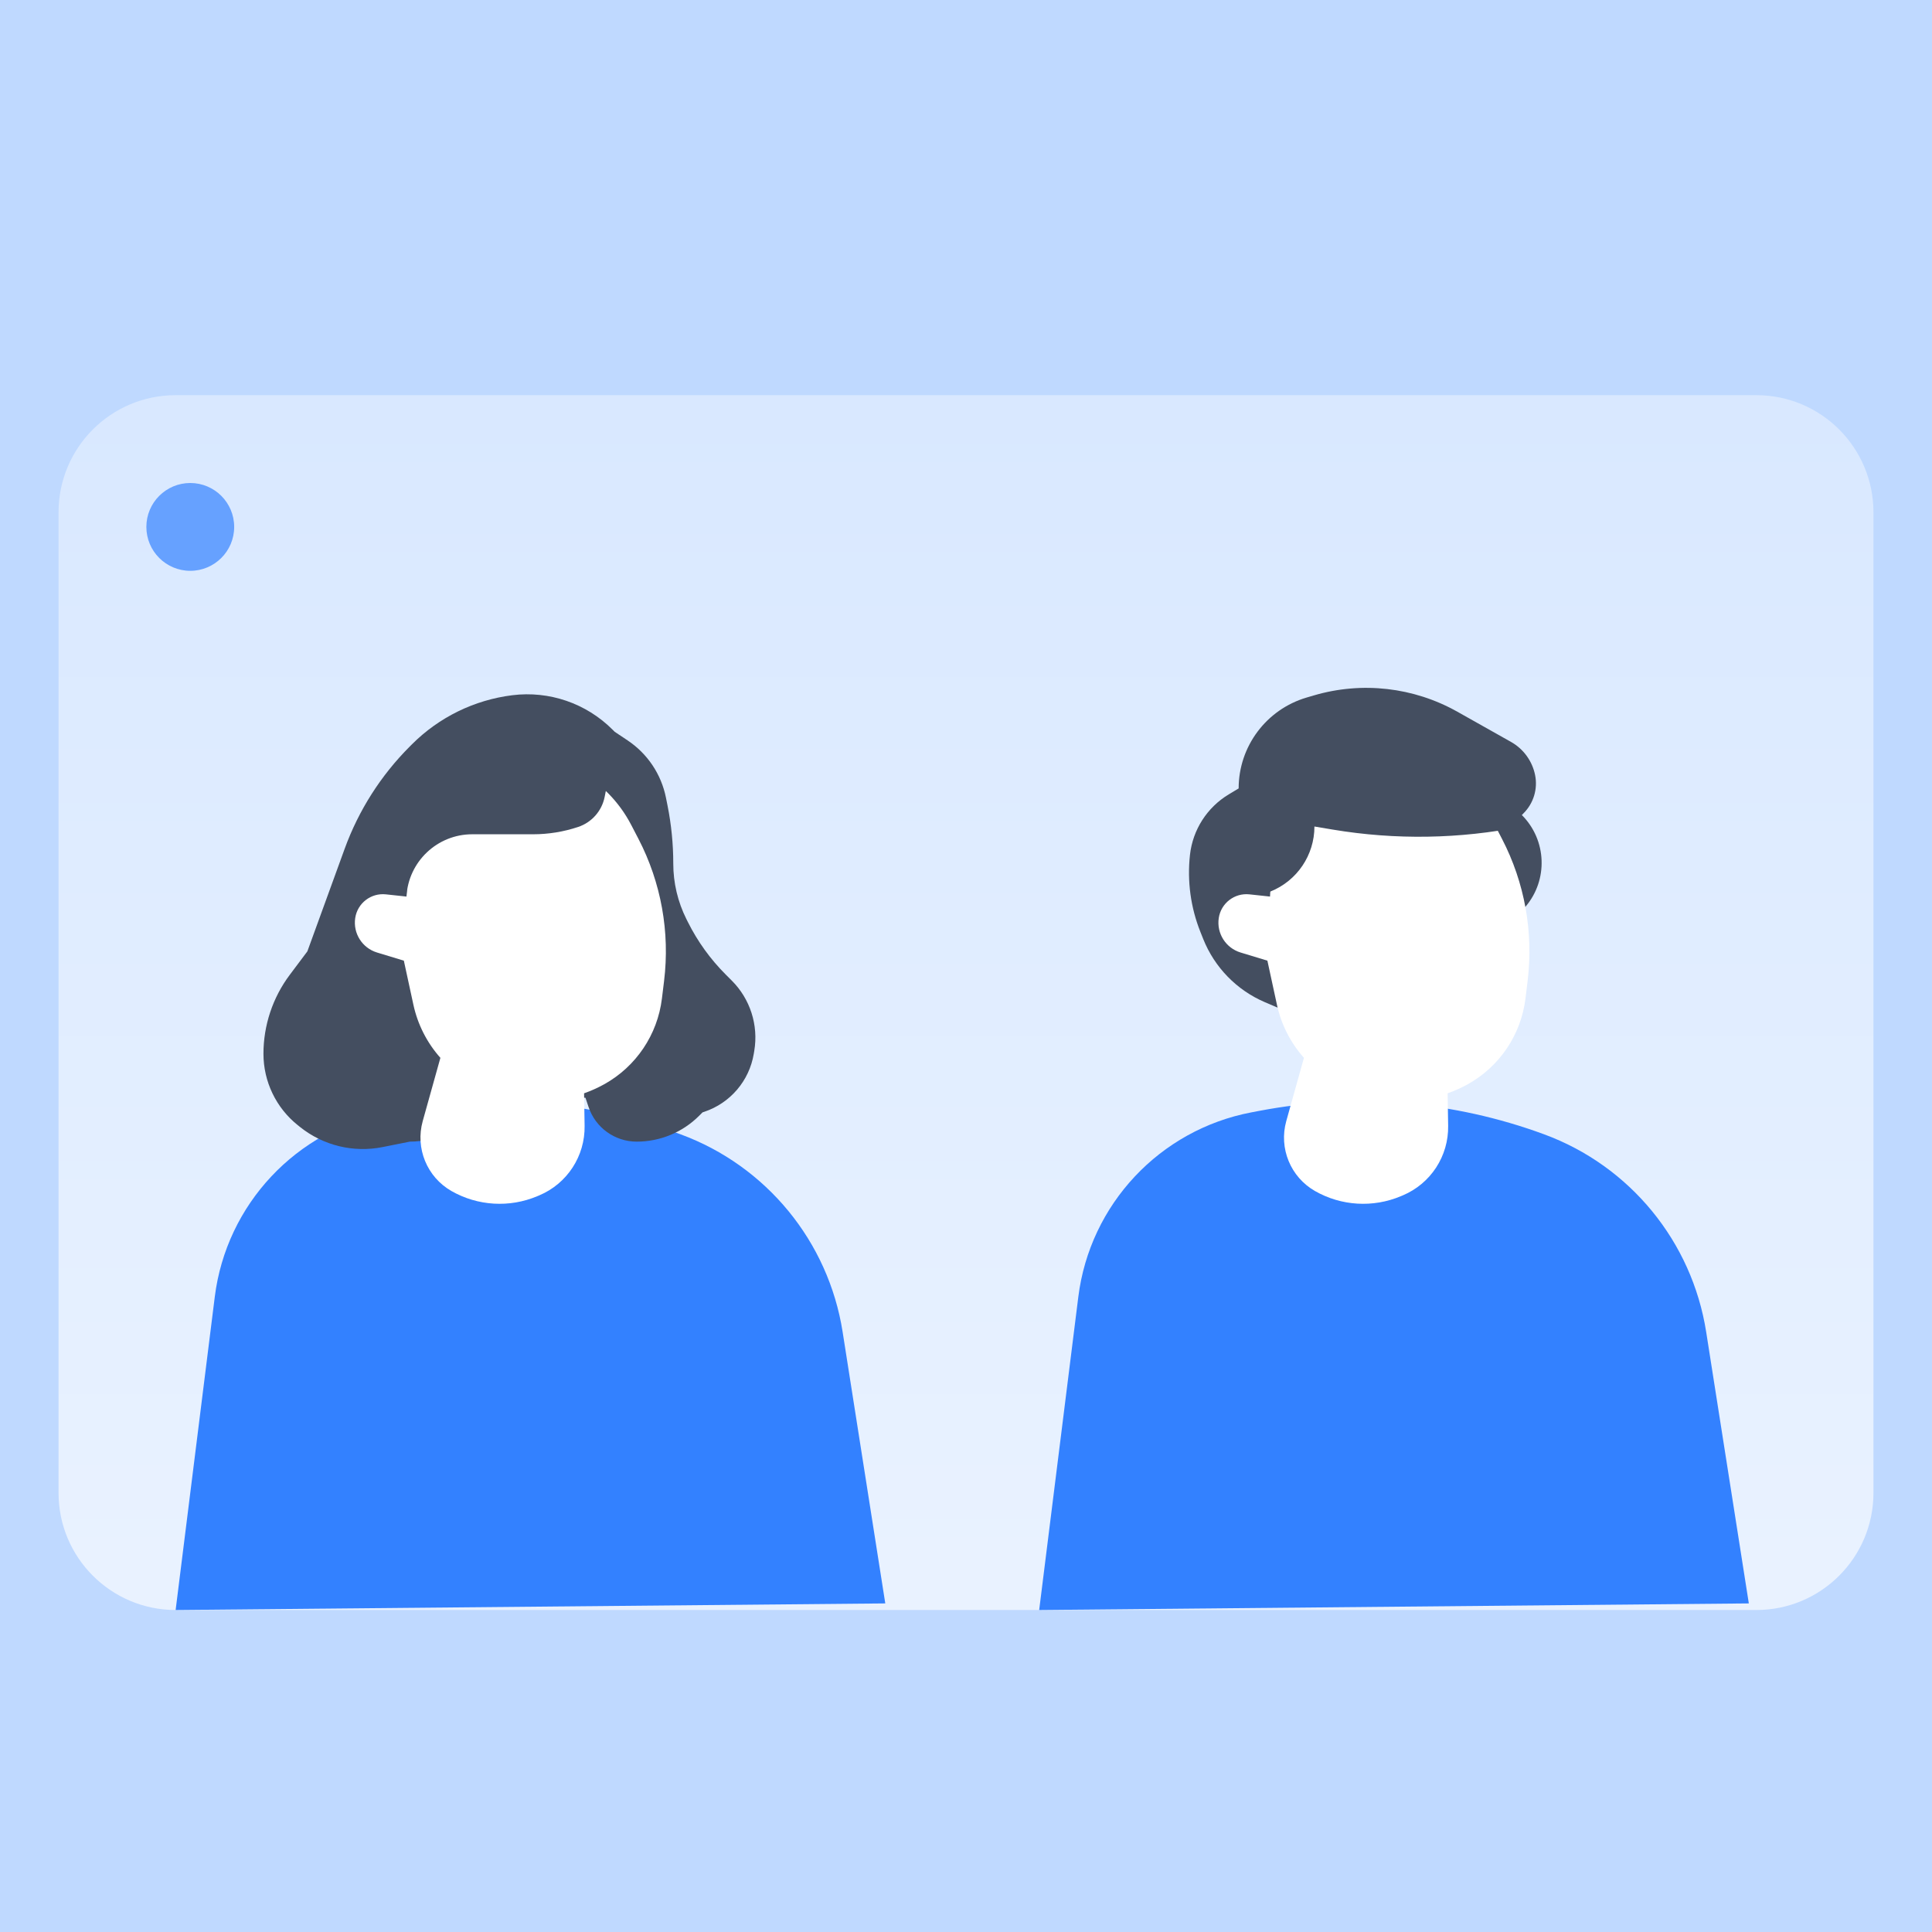
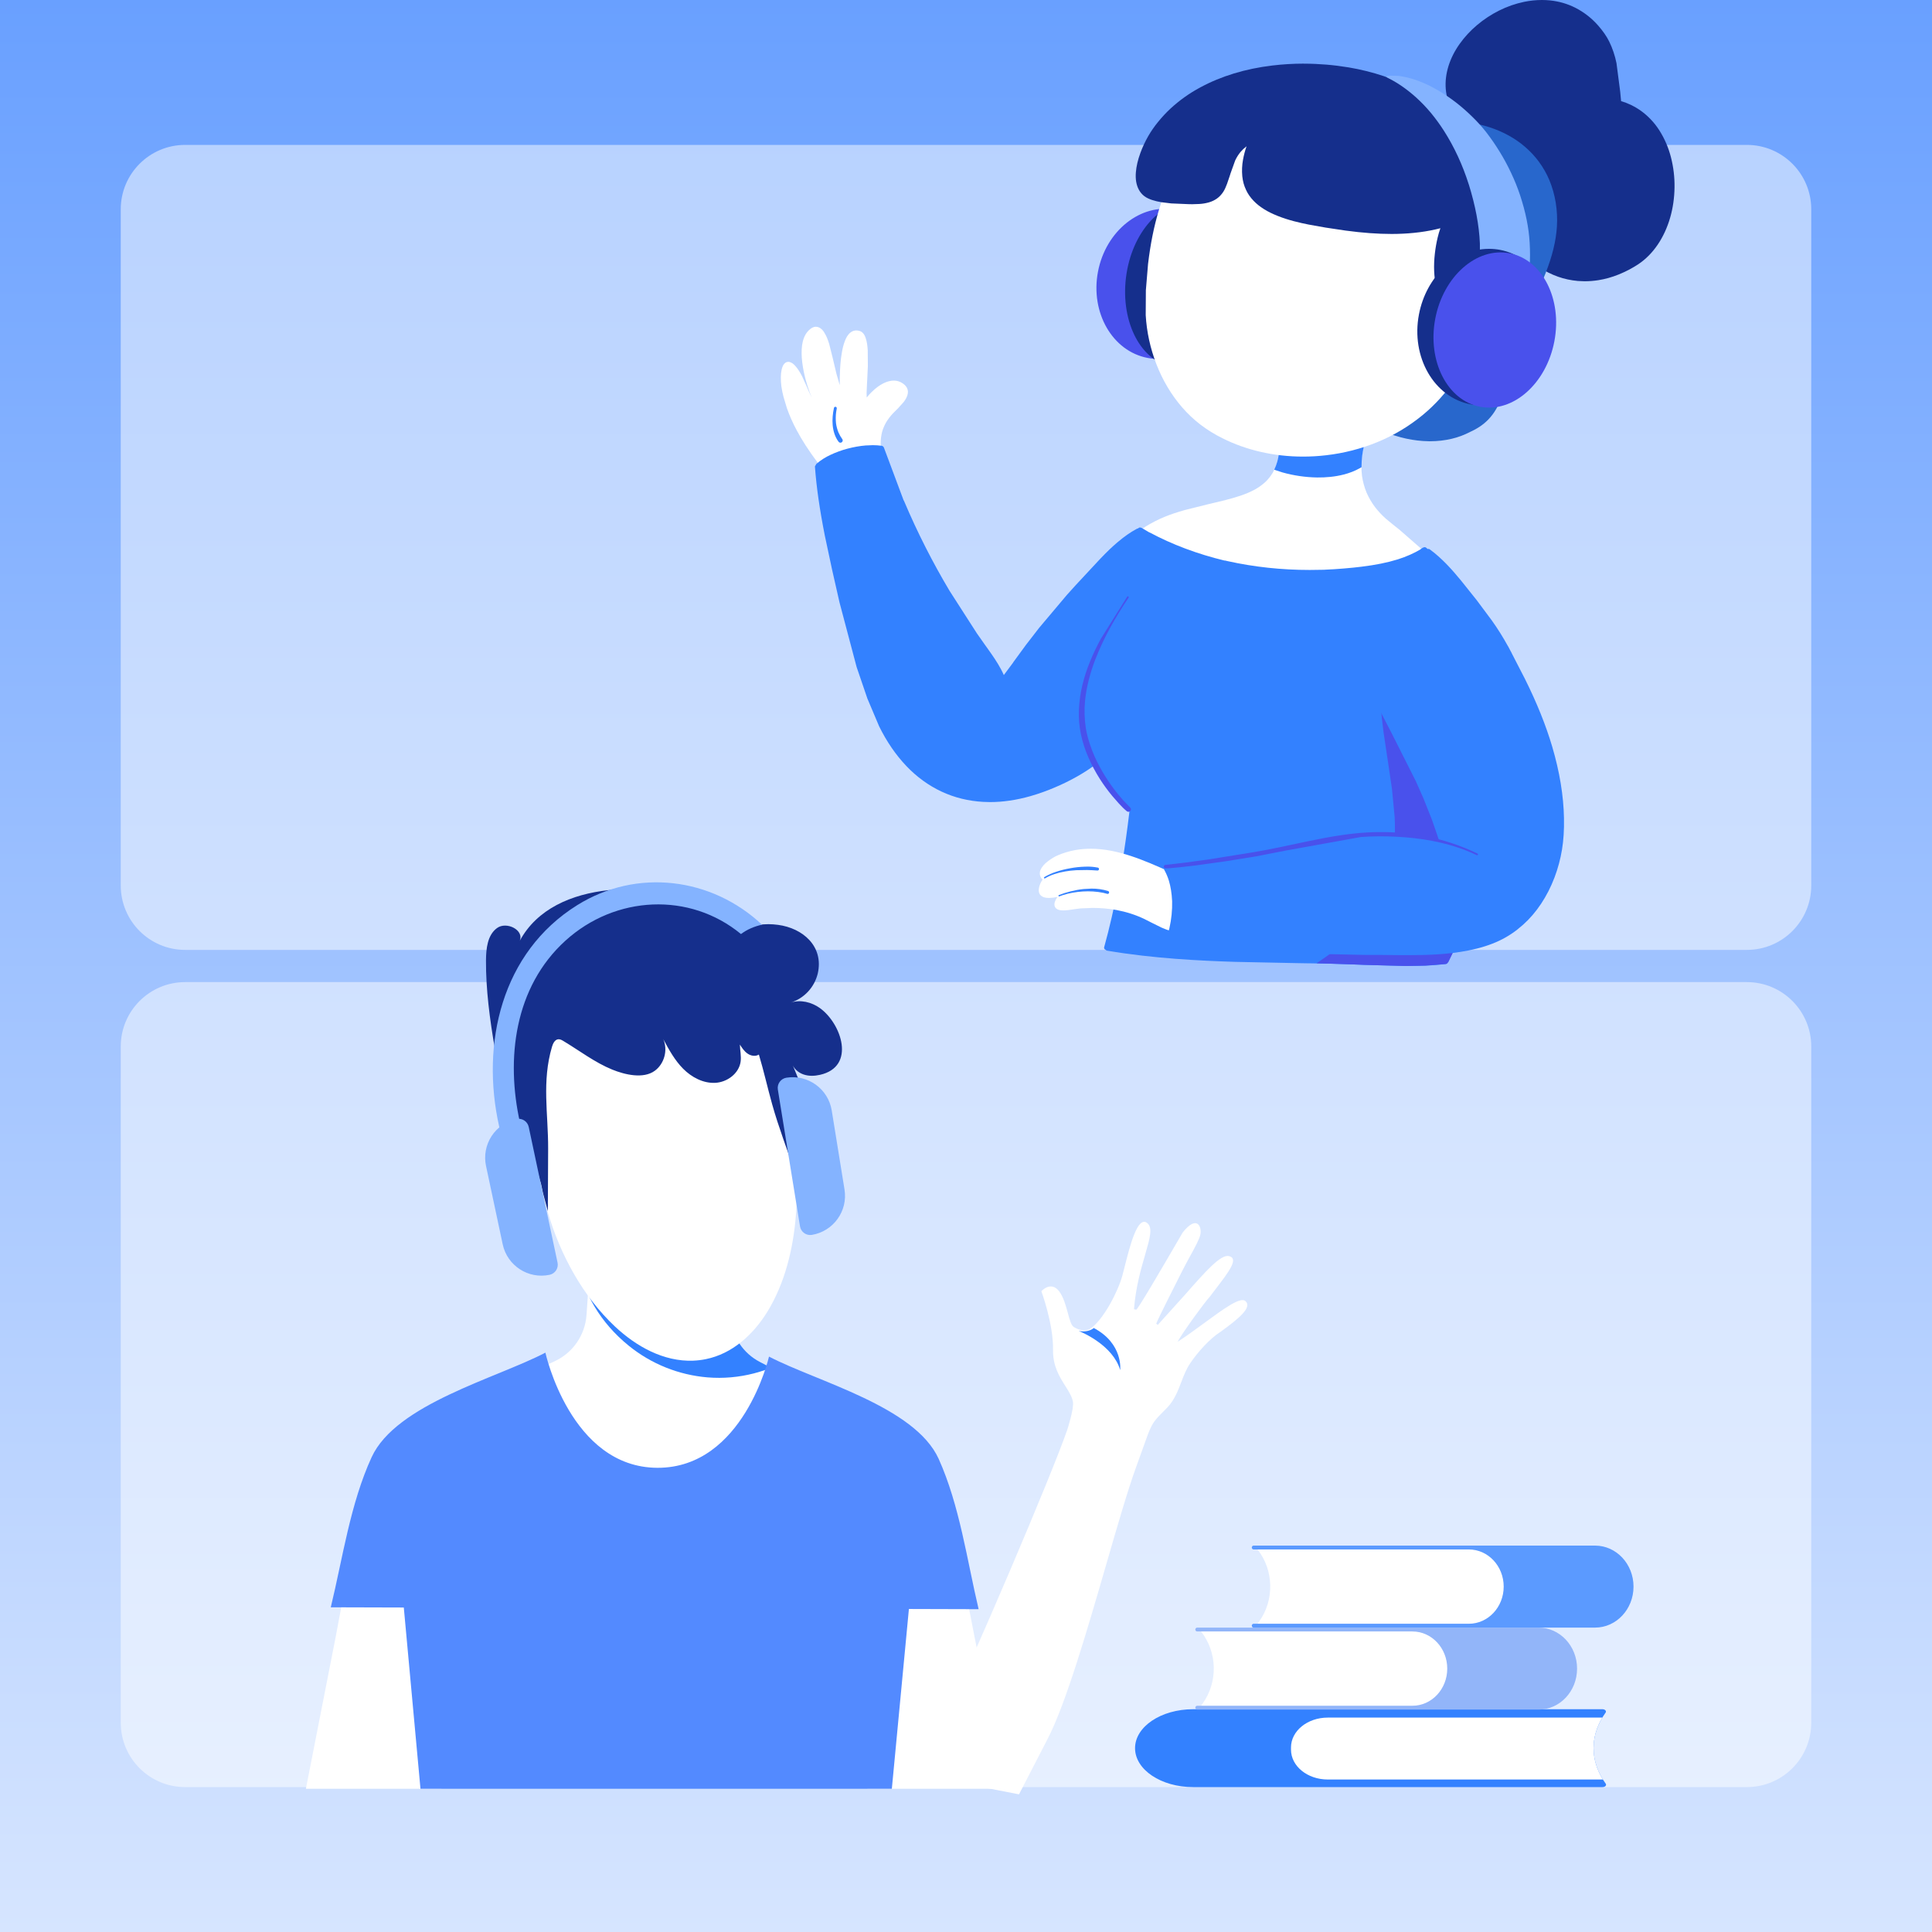
- <svg xmlns="http://www.w3.org/2000/svg" width="132" height="132">
+ <svg xmlns="http://www.w3.org/2000/svg" width="240" height="240" fill="none">
+   <style>.B{fill:#fff}.C{fill:#3381ff}.D{fill:#152f8c}.E{fill:#4951ec}</style>
+   <path fill="url(#B)" d="M0 0h240v240H0z" />
+   <g class="B">
+     <rect x="15" y="18" width="210" height="100" rx="8" fill-opacity=".5" />
+     <path d="M170.089 52.309a.248.248 0 0 0-.073.011.266.266 0 0 0-.163.123c-.376.88-.659 1.703-.869 2.51-.895-.435-1.971-.652-3.199-.652a13.4 13.4 0 0 0-1.514.094 16.36 16.36 0 0 0-2.626.547 19.04 19.04 0 0 0-2.166.775c.01-.072.014-.152.018-.228.003-.083-.011-.145-.051-.196a.262.262 0 0 0-.181-.105h-.004c-.156 0-.293.094-.301.232l-.039.561a.273.273 0 0 0-.047.319 6.95 6.95 0 0 1-.185 1.003 6.43 6.43 0 0 1-.591 1.431 5.74 5.74 0 0 1-.844 1.079 6.82 6.82 0 0 1-1.329.975c-1.185.652-2.518 1.025-3.67 1.322l.058-.007-2.126.507-2.967.739c-.953.264-1.779.54-2.521.844a15.85 15.85 0 0 0-2.431 1.246l-.721.482-.384.283-.138.109-.239.181a.266.266 0 0 0-.105.167.283.283 0 0 0 .047.21c.044.08.087.116.127.148.71.554 1.54 1.061 2.539 1.558.79.395 1.663.764 2.819 1.203l2.945 1.032 3.293.898a50.85 50.85 0 0 0 6.734 1.065l3.413.217 2.046.04.993-.011c2.199-.051 4.097-.283 5.81-.714a16.24 16.24 0 0 0 2.746-.949 13.04 13.04 0 0 0 1.272-.666c.434-.257.847-.558 1.25-.851l.047-.033.116-.083s.018-.014.018-.018l.014-.014.312-.207a.285.285 0 0 0 .13-.163.39.39 0 0 0 .044-.036.268.268 0 0 0 .076-.196.26.26 0 0 0-.076-.185l-3.529-3.086-.891-.71-.822-.678a10.921 10.921 0 0 1-1.304-1.387 9.02 9.02 0 0 1-1.087-1.844 8.63 8.63 0 0 1-.569-2.079 10.09 10.09 0 0 1 .015-2.579c.17-1.214.525-2.453 1.086-3.789l-.025.036.044-.08c.025-.065.047-.127.025-.206a.25.25 0 0 0-.123-.159.237.237 0 0 0-.127-.036z" />
+   </g>
+   <path d="M170.013 52.313c-.058.018-.138.065-.163.127a17.31 17.31 0 0 0-.873 2.51c-.884-.435-1.957-.656-3.192-.656a13.41 13.41 0 0 0-1.511.094 16.26 16.26 0 0 0-2.629.551 18.2 18.2 0 0 0-2.167.775c.022-.069.026-.145.029-.225s-.011-.149-.051-.203-.112-.098-.188-.109c-.17 0-.304.105-.311.239l-.044.562a.273.273 0 0 0-.043.322 6.9 6.9 0 0 1-.189.996 6.721 6.721 0 0 1-.391 1.054l1.003.33a16.96 16.96 0 0 0 4.333.634h-.022c1.112.011 2.225-.087 3.3-.362a9.042 9.042 0 0 0 1.044-.333 7.59 7.59 0 0 0 .952-.449h.004l.232-.134c-.007-.485.025-.982.09-1.489.167-1.206.522-2.445 1.084-3.786l-.037.029.051-.072c.029-.065.051-.127.025-.214a.271.271 0 0 0-.126-.163.27.27 0 0 0-.138-.04.332.332 0 0 0-.072.011z" class="C" />
+   <path d="M101.355 40.591h-.062c-.203.011-.42.109-.645.286a2.46 2.46 0 0 0-.59.692 3.363 3.363 0 0 0-.33.848c-.073.283-.116.59-.138.974-.036.67.014 1.409.159 2.253a16.71 16.71 0 0 0 .543 2.239c.178.58.359 1.072.551 1.507a17.914 17.914 0 0 1-.641-1.409l-.576-1.264c-.268-.518-.525-.909-.804-1.232a2.32 2.32 0 0 0-.359-.337 1.13 1.13 0 0 0-.395-.185.412.412 0 0 0-.12-.014.841.841 0 0 0-.225.036c-.12.033-.214.12-.297.203s-.138.192-.185.29c-.065.138-.105.29-.138.42a4.206 4.206 0 0 0-.105.967 8.04 8.04 0 0 0 .069 1.141c.062.456.163.898.268 1.308l.42 1.398a19 19 0 0 0 1.163 2.641c.688 1.308 1.544 2.626 2.685 4.155a.263.263 0 0 0 .159.221l.391.5a.285.285 0 0 0 .218.109.257.257 0 0 0 .159-.054.272.272 0 0 0 .091-.308c.289.058.608.083.945.083.645 0 1.301-.09 1.978-.272s1.319-.427 1.902-.743 1.061-.659 1.467-1.065c.014.221.043.446.076.666a.273.273 0 0 0 .268.236c.105-.011.17-.051.214-.109s.061-.127.05-.196a10.42 10.42 0 0 1-.123-1.485 5.935 5.935 0 0 1 .192-1.485c.12-.413.297-.815.522-1.199l-.004.007a6.74 6.74 0 0 1 .783-1.025l.445-.449.207-.203.706-.786c.239-.308.391-.59.471-.858l.055-.232c.01-.076.01-.156.01-.232a1.079 1.079 0 0 0-.116-.442c-.148-.293-.427-.54-.825-.732a1.884 1.884 0 0 0-.826-.174l-.225.011c-.178.018-.355.062-.518.109s-.33.116-.533.214c-.492.246-.978.605-1.485 1.105a6.013 6.013 0 0 0-.587.663l-.018-.565.051-1.184.014-.236.008-.145.083-1.775-.014-1.96c-.029-.475-.084-1.032-.265-1.561-.109-.315-.322-.717-.732-.84a1.438 1.438 0 0 0-.427-.069c-.058 0-.12.004-.181.015a1.201 1.201 0 0 0-.522.228c-.366.272-.572.714-.695 1.022-.214.529-.326 1.09-.399 1.518-.145.837-.221 1.75-.25 2.956l-.007 1.061-.417-1.445.004.011-.489-2.058-.402-1.601c-.131-.438-.323-1.007-.649-1.5a1.674 1.674 0 0 0-.449-.478 1.003 1.003 0 0 0-.268-.134.79.79 0 0 0-.293-.051z" class="B" />
+   <g class="C">
+     <path d="M103.598 50.668c-.149.71-.225 1.427-.159 2.152s.282 1.449.717 2.036a.32.32 0 0 0 .17.13.284.284 0 0 0 .348-.199c.018-.072.014-.159-.029-.217a4.74 4.74 0 0 1-.493-.859 4.72 4.72 0 0 1-.297-1.116 5.96 5.96 0 0 1 .018-1.431.166.166 0 0 1-.007.047l.076-.453c.022-.098-.025-.192-.123-.221a.172.172 0 0 0-.047-.007c-.076.007-.156.058-.174.138zm.261 1.931.007.054a.25.25 0 0 1-.007-.054zm4.542 2.703-.877.036c-.713.058-1.467.192-2.238.395a12.19 12.19 0 0 0-2.105.764 7.584 7.584 0 0 0-1.75 1.112.31.31 0 0 0-.098.174.241.241 0 0 0-.097.206c.188 2.539.576 5.253 1.224 8.535l.902 4.231.927 4.086 2.123 8.017 1.337 3.916 1.46 3.452c.934 1.898 2.076 3.561 3.394 4.945 1.286 1.347 2.75 2.409 4.351 3.159a13.47 13.47 0 0 0 2.499.884 14.67 14.67 0 0 0 2.688.398l.855.025c1.587 0 3.268-.246 4.996-.735a25.13 25.13 0 0 0 3.064-1.094 26.15 26.15 0 0 0 2.768-1.362 22.053 22.053 0 0 0 4.575-3.434 18.99 18.99 0 0 0 3.271-4.285 19.394 19.394 0 0 0 1.946-5.032c.42-1.772.619-3.684.59-5.68a28.167 28.167 0 0 0-.221-3.046l-.239-1.579-.051-.286-.007-.047-.007-.051-.069-.38-.141-.859-.026-.156-.554-2.865c-.29-1.112-.677-2.007-1.181-2.731a.34.34 0 0 0-.094-.098.2.2 0 0 0-.036-.127.277.277 0 0 0-.232-.13.29.29 0 0 0-.145.04c-.761.406-1.511.927-2.366 1.648-.652.547-1.311 1.181-2.144 2.05l-1.293 1.387-.167.181-.174.188-.348.373-.485.522-.196.21-.391.42-1.116 1.235-3.434 4.075-1.63 2.108-1.5 2.05-.087.12-.021.047-1.152 1.543c-.431-.978-1.033-1.891-1.511-2.579l-.594-.844-.072-.098-.254-.355-.913-1.3-3.394-5.282a91.14 91.14 0 0 1-5.619-11.074l-.036-.087-.036-.087.007.072-2.47-6.608a.35.35 0 0 0-.087-.134.304.304 0 0 0-.185-.105 8.824 8.824 0 0 0-1.134-.076z" />
+     <path d="M141.616 65.521c-.014 0-.032 0-.047.004a.25.25 0 0 0-.127.062.175.175 0 0 0-.047.029 4.357 4.357 0 0 0-.782.768c-.196.254-.355.54-.475.848-.199.522-.279 1.13-.235 1.869.036.612.155 1.239.264 1.793l.036.196.189 1.04.036.207.022.13.134.993c-1.37 1.876-2.42 3.488-3.304 5.072-1.105 1.971-1.891 3.818-2.405 5.655-.576 2.05-.75 4.054-.522 5.959.123 1.004.373 2.018.743 3.018a15.79 15.79 0 0 0 1.304 2.663c1.105 1.826 2.536 3.409 3.919 4.851-.59 4.981-1.315 9.321-2.217 13.266a84.51 84.51 0 0 1-.942 3.734.223.223 0 0 0 .026.178c.036.069.101.12.174.138a.225.225 0 0 0 .155.101c5.775.975 11.545 1.253 15.925 1.391l7.622.156.391.007.855.015.395.003 2.724.047 3.213.109.196.007.344.015.37.014 5.046.138h.203c.742 0 1.507-.015 2.271-.047a27.87 27.87 0 0 0 2.518-.199.292.292 0 0 0 .188-.087.277.277 0 0 0 .051-.08.204.204 0 0 0 .083-.091c2.586-5.14 4.155-11.03 4.659-17.504a69.852 69.852 0 0 0-.529-15.294 55.216 55.216 0 0 0-1.696-7.756 40.526 40.526 0 0 0-2.843-7.126 29.953 29.953 0 0 0-2.279-3.71.29.29 0 0 0-.167-.123.3.3 0 0 0-.072-.011.26.26 0 0 0-.123.033.259.259 0 0 0-.156.062c-.083.058-.167.109-.25.163l.054-.011c-.844.507-1.782.924-2.872 1.272-1.304.402-2.743.696-4.532.913-.638.08-1.311.148-2.184.221a52.96 52.96 0 0 1-2.351.148l-.051.007-1.826.025c-3.478 0-6.897-.366-10.158-1.09l-.061-.014-.351-.08.043.029c-3.405-.819-6.564-2.003-9.393-3.525l.05.047-.441-.264c-.2-.112-.395-.228-.591-.344a.58.58 0 0 0-.174-.036z" />
+   </g>
+   <path d="M178.655 70.284h-.003l-.783.84-1.376 1.648a26.054 26.054 0 0 0-1.848 2.717l-.804 1.471-.659 1.424a21.85 21.85 0 0 0-.928 2.677l-.333 1.391-.224 1.337a21.045 21.045 0 0 0-.174 3.615l.058.985.083.877.206 1.71.515 3.441.018.109.025.167.489 3.322.33 3.467a24.429 24.429 0 0 1-.04 3.336 18.29 18.29 0 0 1-.746 3.952 16.932 16.932 0 0 1-1.786 3.898 19.63 19.63 0 0 1-1.344 1.898l-1.355 1.525a25.53 25.53 0 0 1-2.977 2.565l-1.453 1.011 1.25.036.63.014 2.768.091.246.011.199.007.196.007.344.015.369.014 5.047.138h.202l2.272-.047 2.521-.199a.336.336 0 0 0 .199-.094.286.286 0 0 0 .051-.084.158.158 0 0 0 .083-.09c2.59-5.144 4.159-11.035 4.663-17.508a70.5 70.5 0 0 0 .163-7.444 69.33 69.33 0 0 0-.696-7.85 55.15 55.15 0 0 0-1.699-7.76c-.757-2.554-1.713-4.952-2.847-7.126a28.743 28.743 0 0 0-.844-1.518zm-38.637 3.848-3.264 5.213c-.989 1.829-1.822 3.76-2.304 5.785a15.75 15.75 0 0 0-.423 3.057 12.57 12.57 0 0 0 .029 1.529 12.54 12.54 0 0 0 .217 1.485c.199.982.522 1.942.92 2.862.409.949.902 1.862 1.456 2.735a21.18 21.18 0 0 0 1.511 2.068l.804.92.457.478.242.236.301.264c.13.109.319.116.442-.011a.33.33 0 0 0 .087-.228.317.317 0 0 0-.098-.213l-.424-.435-.42-.435-.688-.808a21.643 21.643 0 0 1-2.862-4.601l.04.087c-.518-1.148-.92-2.347-1.145-3.59a13.807 13.807 0 0 1-.105-3.499c.177-1.757.648-3.478 1.275-5.122-.007.014-.011.033-.018.047a33.853 33.853 0 0 1 1.891-4.032 46.46 46.46 0 0 1 2.264-3.688c.033-.047.004-.116-.043-.145a.084.084 0 0 0-.051-.014c-.033 0-.069.022-.091.054z" class="E" />
+   <path d="M135.501 105.434c-.652 0-1.297.054-1.916.163a9.416 9.416 0 0 0-1.127.272 8.85 8.85 0 0 0-1.076.391c-.387.17-.775.402-1.184.71-.471.351-.779.713-.946 1.101a1.09 1.09 0 0 0-.054.663c.043.188.156.377.322.543l-.032.037a2.494 2.494 0 0 0-.395.865c-.069.268-.131.765.213 1.073.225.199.533.293.975.293h.076a5.673 5.673 0 0 0 1.018-.127c-.036.036-.069.084-.102.131a2.46 2.46 0 0 0-.221.445.964.964 0 0 0-.068.384.686.686 0 0 0 .09.326.67.67 0 0 0 .254.239c.224.127.492.145.699.153h.076c.351 0 .714-.055 1.029-.102l.253-.04.823-.108h-.004l1.511-.062c1.007 0 2.003.087 2.959.257 1.214.225 2.38.598 3.449 1.105l.873.442 1.29.638c.854.387 1.633.594 2.38.626.152 0 .271-.116.279-.257s-.113-.275-.258-.283a4.495 4.495 0 0 1-.605-.065l-.246-.054c.123-.159.232-.337.322-.518.131-.261.24-.551.323-.869.156-.595.21-1.25.159-1.957a7.093 7.093 0 0 0-.42-1.941 5.87 5.87 0 0 0-.442-.939c.058-.025.105-.083.127-.148s.014-.145-.018-.21-.087-.098-.156-.131l-.446-.199a.222.222 0 0 0-.148-.065c-2.927-1.301-6.235-2.782-9.636-2.782z" class="B" />
+   <path d="M134.599 110.44c-.544.054-1.084.159-1.616.29a11.95 11.95 0 0 0-1.449.46c-.044.018-.062.076-.044.116.022.047.073.058.116.04l.388-.142c.804-.26 1.652-.405 2.503-.46s1.721-.007 2.565.167l-.051-.011.522.134c.047.015.094.015.141-.007s.08-.058.094-.105c.033-.094-.018-.207-.112-.236a6.764 6.764 0 0 0-2.079-.3l-.978.054zm-2.601.768zm2.758-3.546a11.64 11.64 0 0 0-1.805.195c-.586.105-1.166.243-1.731.431a7.234 7.234 0 0 0-1.489.667c-.04.025-.062.072-.04.116s.076.069.116.043a6.06 6.06 0 0 1 1.199-.539c.42-.138.862-.239 1.308-.319.453-.08.909-.127 1.369-.156l1.355-.022.645.022.33.022.315.018c.098.011.188-.072.195-.17a.182.182 0 0 0-.043-.134.2.2 0 0 0-.131-.066c-.01-.003-.021-.003-.032-.003a6.273 6.273 0 0 0-1.275-.112l-.286.007zm-3.753.916zm46.077-40.511a.291.291 0 0 0-.254.156c-1.257.583-2.43 1.514-3.485 2.764-.996 1.185-1.84 2.615-2.51 4.249a17.37 17.37 0 0 0-1.206 4.724c-.08.761-.102 1.514-.055 2.235.062.942.258 1.942.58 2.974.279.891.659 1.833 1.199 2.96l1.355 2.623.025.047.084.156 3.064 6.082.96 2.166 1.076 2.71.884 2.579c-1.5-.435-3.155-.685-5.057-.761l-1.286-.025c-1.5 0-3.086.094-4.988.301l-3.3.467-3.337.663-.742.159-5.93 1.123-4.108.54-.475.061-2.518.319-.282.036-1.869.236a.269.269 0 0 0-.196.127c-.087.069-.145.206-.076.326.228.405.42.858.572 1.34.221.743.355 1.576.395 2.474l.007.047a13.74 13.74 0 0 1-.34 3.384l-.174.63a.289.289 0 0 0 .007.214.232.232 0 0 0 .051.072.18.18 0 0 0 .018.033c.04.062.098.09.17.112 1.529.475 3.134.714 4.641.899l.616.072.308.036.485.058.942.109 2.459.272 9.857.702 4.949.105h1.402l.76.004 1.047.011 1.047.011.993.003c2.409 0 4.992-.068 7.556-.579 1.493-.297 2.746-.696 3.84-1.214a11.92 11.92 0 0 0 1.565-.891c.446-.297.902-.656 1.395-1.094 1.663-1.481 3.01-3.514 3.905-5.868a18.14 18.14 0 0 0 .931-3.464c.192-1.162.275-2.441.246-3.912-.05-2.778-.543-5.767-1.463-8.882-.79-2.666-1.898-5.423-3.391-8.422l-1.047-2.032-.391-.761-.156-.301-.123-.257a.126.126 0 0 0-.033-.047l-.326-.623a.23.23 0 0 0-.039-.054 32.15 32.15 0 0 0-1.967-3.137l-1.895-2.547-1.949-2.438c-1.054-1.282-2.34-2.75-3.869-3.869a.297.297 0 0 0-.185-.073.365.365 0 0 0-.083.015c-.051-.036-.109-.069-.167-.105a.265.265 0 0 0-.119-.029z" class="C" />
+   <path d="M169.847 103.409c-2.457.137-4.884.579-7.289 1.079l-3.623.765-1.807.358-1.844.326-5.285.844-2.652.359-1.29.156-.666.076-.656.072c-.094.011-.163.113-.17.2-.007.112.087.228.206.228a8.6 8.6 0 0 0 .866-.051l.982-.094 1.902-.217 3.789-.529 3.771-.609 3.622-.71 9.379-1.688a34.893 34.893 0 0 1 4.434-.029c1.456.076 2.909.232 4.34.5h-.007a25.22 25.22 0 0 1 2.858.71 20.1 20.1 0 0 1 2.749 1.079c.055.026.124-.018.142-.068.021-.066-.018-.116-.073-.142a27.303 27.303 0 0 0-3.264-1.315 26.273 26.273 0 0 0-3.376-.865 28.742 28.742 0 0 0-5.285-.479 25.69 25.69 0 0 0-1.753.044zm-.732.561c-.011 0-.022.004-.033.004.011-.004.022-.004.033-.004zm8.759.478c.011 0 .022.004.029.008-.011-.004-.022-.008-.029-.008z" class="E" />
+   <path d="M191.53 0a11.13 11.13 0 0 0-2.195.228 12.635 12.635 0 0 0-3.101 1.08 13.83 13.83 0 0 0-2.746 1.804 12.589 12.589 0 0 0-2.17 2.347c-1.261 1.771-1.869 3.753-1.721 5.59a6.993 6.993 0 0 0 .909 2.909 8.467 8.467 0 0 0 1.305 1.717.21.21 0 0 0-.098.091c-.033.054-.055.141-.029.206l.105.268.963 2.576.609 1.761.311.909c.573 1.656 1.221 3.42 2.069 5.093.435.851.927 1.685 1.467 2.471l.917 1.235.999 1.163a12.46 12.46 0 0 0 2.109 1.775 10.6 10.6 0 0 0 2.315 1.152c.764.272 1.59.449 2.456.529l.847.036a11.06 11.06 0 0 0 1.692-.134c.833-.127 1.688-.366 2.539-.71s1.674-.772 2.431-1.272c1.833-1.217 3.242-3.278 3.967-5.811.337-1.174.518-2.427.536-3.728a14.145 14.145 0 0 0-.442-3.738 11.541 11.541 0 0 0-1.438-3.344 8.911 8.911 0 0 0-2.467-2.561 8.15 8.15 0 0 0-2.29-1.076l-.112-1.174-.46-3.543a11.172 11.172 0 0 0-.902-2.684c-.333-.67-.79-1.326-1.384-2a9.473 9.473 0 0 0-2.793-2.184 8.97 8.97 0 0 0-1.55-.616 9.37 9.37 0 0 0-1.609-.312A10.268 10.268 0 0 0 191.53 0z" class="D" />
+   <path d="M180.081 15.055h-.087a.282.282 0 0 0-.196.062.292.292 0 0 0-.098.185.3.3 0 0 0 .076.217c.047.051.109.08.17.08h.069l1.152.036.033.446c.014.446-.015.866-.051 1.409l-.123 1.257a26.48 26.48 0 0 1-.449 2.543c-.862 3.753-2.445 7.357-3.974 10.846l-.721 1.652c-1.398 3.221-2.945 6.977-3.59 10.864-.279 1.681-.344 3.126-.192 4.427l-.127 1.141a26.227 26.227 0 0 0-.137 2.985c-.008.011-.018.022-.026.036a.28.28 0 0 0-.025.207c.014.058.062.134.127.159 1.836.772 3.713 1.177 5.571 1.206h.189c.902 0 1.793-.101 2.655-.304a9.686 9.686 0 0 0 2.311-.862c.873-.391 1.616-.891 2.206-1.492 1.594-1.612 2.054-3.854 2.5-6.024l.021-.112.225-1.054-.022.036a27.42 27.42 0 0 1 .83-2.779c.293-.819.648-1.684 1.152-2.807l.829-1.808c.558-1.203 1.134-2.442 1.627-3.691.829-2.108 1.286-3.988 1.398-5.745.127-2.014-.199-4.021-.938-5.8a11.167 11.167 0 0 0-1.279-2.253 11.266 11.266 0 0 0-1.717-1.855c-1.235-1.072-2.731-1.902-4.452-2.46-1.547-.496-3.202-.746-4.937-.746z" fill="#2867cc" />
+   <path d="M146.064 26.05c-4.369-.83-8.702 2.619-9.669 7.701s1.797 9.882 6.166 10.712 8.701-2.619 9.668-7.702-1.797-9.882-6.165-10.712z" class="E" />
+   <path d="M148.245 25.177c-3.931-.482-7.684 3.688-8.372 9.306s1.942 10.571 5.876 11.056 7.683-3.688 8.372-9.306-1.946-10.571-5.876-11.056z" class="D" />
+   <path d="M159.561 14.146c-1.405 0-2.753.12-3.995.359-1.58.301-3.018.793-4.278 1.471a12.06 12.06 0 0 0-1.873 1.232 11.43 11.43 0 0 0-1.63 1.605 11.67 11.67 0 0 0-.902 1.25.18.18 0 0 0-.051-.007.29.29 0 0 0-.236.134c-1.072 1.648-1.938 3.586-2.64 5.923-.609 2.014-1.047 4.198-1.341 6.673l-.271 3.267-.019 3.094c.12 2.087.569 4.141 1.33 6.1.775 2 1.851 3.804 3.195 5.358a15.68 15.68 0 0 0 2.271 2.141 16.668 16.668 0 0 0 2.724 1.688c2.971 1.496 6.438 2.286 10.024 2.286.949 0 1.913-.054 2.862-.167a23.989 23.989 0 0 0 6.404-1.645 22.467 22.467 0 0 0 2.927-1.467 22.477 22.477 0 0 0 2.648-1.866 20.46 20.46 0 0 0 4.065-4.514c1.058-1.587 1.942-3.383 2.706-5.492.366-1.003.667-2.036.942-3.007.315-1.101.627-2.289.75-3.528a.213.213 0 0 0 .043-.116c.105-.837.105-1.721-.003-2.626a13.25 13.25 0 0 0-.616-2.648c-.555-1.666-1.449-3.365-2.656-5.057a24.496 24.496 0 0 0-3.89-4.264c-1.398-1.214-2.851-2.181-4.311-2.873a33.827 33.827 0 0 0-4.014-1.579 37.614 37.614 0 0 0-4.615-1.185 30.61 30.61 0 0 0-4.821-.533c-.24 0-.482-.007-.729-.007z" class="B" />
+   <path d="M161.964 7.904c-1.307 0-2.626.08-3.923.235-3.343.402-6.35 1.319-8.948 2.724a17.93 17.93 0 0 0-3.691 2.626 16.31 16.31 0 0 0-1.547 1.663 13.21 13.21 0 0 0-1.224 1.768 13.72 13.72 0 0 0-.967 2.079c-.312.844-.5 1.648-.562 2.398-.072.848.051 1.576.37 2.17.166.312.402.587.684.804.301.228.663.37.946.467a7.61 7.61 0 0 0 1.173.283l1.225.149 2.221.094.402.004.862-.029a5.536 5.536 0 0 0 1.163-.192 3.34 3.34 0 0 0 1.025-.482c.3-.214.565-.493.786-.833.206-.319.348-.681.471-1.003l.355-1.043.076-.246.583-1.619c.185-.384.402-.732.649-1.032.217-.254.47-.496.757-.717a10.99 10.99 0 0 0-.439 1.67 7.527 7.527 0 0 0-.09 2.047c.032.308.087.612.166.902.073.261.171.525.305.811.217.471.532.924.938 1.348.362.38.797.724 1.333 1.058.467.29.989.547 1.648.811 1.341.54 2.772.862 3.869 1.08l2.094.373 2.496.373c2.097.283 3.959.417 5.691.417l.666-.007c1.957-.043 3.772-.279 5.402-.703a11.05 11.05 0 0 0-.341 1.166 16.654 16.654 0 0 0-.344 1.978c-.174 1.518-.116 2.913.17 4.148.185.804.482 1.503.873 2.079a4.13 4.13 0 0 0 1.685 1.442.23.23 0 0 0 .069.025c.05.058.126.091.199.091a.21.21 0 0 0 .083-.018 5.645 5.645 0 0 0 1-.529c.283-.185.565-.416.837-.688.463-.456.873-1.043 1.228-1.742.297-.594.55-1.275.764-2.087.17-.641.312-1.344.435-2.21l.246-2.155.026-.261.083-.924.065-1.623a19.47 19.47 0 0 0-1.018-6.314l-.59-1.521a12.58 12.58 0 0 0-.685-1.351 11.181 11.181 0 0 0-1.619-2.097c-.609-.627-1.294-1.188-1.88-1.648l-.805-.623-1.257-.985-.938-.801a.254.254 0 0 0-.174-.065.326.326 0 0 0-.101.018 32.832 32.832 0 0 0-2.76-1.315l-2.286-.887a28.943 28.943 0 0 0-4.362-1.083 34.228 34.228 0 0 0-5.568-.464z" class="D" />
+   <path d="M172.621 9.408h-.083l-.276.051c-.011.018-.014.04-.018.065 0 .018 0 .036.004.054l.235.141.138.069.04.022c1.09.565 2.191 1.34 3.242 2.286a19 19 0 0 1 1.862 1.942 23.29 23.29 0 0 1 1.59 2.181c1.293 2.021 2.34 4.278 3.108 6.713l-.011-.047c.834 2.681 1.286 5.086 1.384 7.346l.004 1.348a.247.247 0 0 0-.058.134 1.707 1.707 0 0 0-.011.507l.025.181a13.392 13.392 0 0 1-.213 1.652c-.022.12.04.261.108.34a.47.47 0 0 0 .308.159h.04c.109 0 .217-.04.301-.112a.48.48 0 0 0 .159-.308l.055-.409c.134.13.3.254.492.366.239.141.522.246.815.312.279.065.573.098.866.098.301 0 .609-.033.909-.101.46-.102.92-.315 1.326-.612l-.101 1.098-.044.402-.022.203-.028.283-.04.384a.4.4 0 0 0 .087.301.457.457 0 0 0 .304.17h.036a.42.42 0 0 0 .283-.105l.076-.083a.48.48 0 0 0 .076-.196c.116-.435.206-.916.282-1.514l.145-1.507a25.06 25.06 0 0 0 .004-3.079c-.109-1.884-.504-3.818-1.196-5.912a24.5 24.5 0 0 0-1.119-2.771 25.75 25.75 0 0 0-1.434-2.648 26.797 26.797 0 0 0-1.663-2.409 18.89 18.89 0 0 0-1.674-1.858 22.957 22.957 0 0 0-2.065-1.815 21.471 21.471 0 0 0-2.3-1.547c-1.688-.978-3.322-1.569-4.858-1.757l-.822-.018-.268.004z" fill="#84b3ff" />
+   <path d="M184.977 30.911c-4.151 0-7.814 3.431-8.712 8.154-1.007 5.289 1.877 10.299 6.426 11.165a7.49 7.49 0 0 0 1.363.127c4.151 0 7.813-3.427 8.712-8.154 1.007-5.289-1.877-10.299-6.427-11.165a7.47 7.47 0 0 0-1.362-.127z" class="D" />
+   <path d="M187.506 31.458c-4.083-.775-8.209 2.866-9.213 8.129s1.5 10.168 5.583 10.944 8.208-2.865 9.212-8.129-1.5-10.168-5.582-10.944z" class="E" />
+   <g class="B">
+     <rect x="15" y="122" width="210" height="100" rx="8" fill-opacity=".5" />
+     <path d="M110.73 188.634a3.71 3.71 0 0 1 3.675-3.007 3.705 3.705 0 0 1 3.599 2.832c.788 3.182 1.899 8.909 3.157 15.389l3.695 18.361h-17.112c-.368-8.646 1.342-25.03 2.986-33.575zm-58.724-.183c-.325-1.758-1.866-3.016-3.657-3.024a3.734 3.734 0 0 0-3.624 2.807c-.765 3.001-1.828 8.696-3.035 15.157L38 222.209h16.845c.179-9.124-1.337-25.7-2.84-33.758z" />
+     <path d="m90.746 163.681-1.3-16.172-15.464-.041-1.125 15.896a6.85 6.85 0 0 1-3.949 5.732l-19.688 9.148 5.641 41.808 54.489.159 4.657-40.817-19.587-10.198a6.81 6.81 0 0 1-3.674-5.515z" />
+   </g>
+   <mask id="A" maskUnits="userSpaceOnUse" x="49" y="147" width="66" height="74" mask-type="alpha">
+     <path d="m90.746 163.681-1.3-16.172-15.464-.041-1.125 15.896a6.85 6.85 0 0 1-3.949 5.732l-19.688 9.148 5.641 41.808 54.489.159 4.657-40.817-19.587-10.198a6.81 6.81 0 0 1-3.674-5.515z" class="B" />
+   </mask>
+   <g mask="url(#A)" class="C">
+     <path d="M71.647 152.469a17.437 17.437 0 0 1 1.348-5.203c1.137-2.617 3.704-5.03 7.657-6.359 4.365-1.472 9.628-1.749 14.378-1.101 3.503.476 6.85 1.666 8.886 3.509 2.173 1.965 2.375 4.925 2.686 7.239.45 3.409-.018 6.885-1.448 10.2a17.066 17.066 0 0 1-6.181 7.466 17.377 17.377 0 0 1-11.086 2.883 17.895 17.895 0 0 1-9.757-3.913c-3.576-2.889-5.63-6.575-6.309-10.211a15.73 15.73 0 0 1-.174-4.51z" />
+   </g>
+   <path d="M95.528 168.522s-3.166 13.839-13.855 13.814c-10.798-.034-13.922-14.306-13.922-14.306-6.086 3.187-18.549 6.38-21.586 12.989-2.65 5.765-3.595 12.54-5.074 18.646l9.07.026 2.072 22.518h58.555l2.12-22.335 8.66.025c-1.448-6.121-2.357-12.891-4.965-18.68-2.959-6.508-15.1-9.585-21.074-12.697z" fill="#538aff" />
+   <path d="m126.586 222.898 3.522-6.825c2.283-4.364 4.973-13.653 7.336-21.814 1.384-4.777 2.655-9.168 3.668-11.958l.004-.011 1.268-3.519c.264-.746.537-1.5.986-2.151.314-.448.706-.836 1.098-1.223.196-.194.393-.388.579-.59.863-.937 1.277-2.023 1.688-3.101.311-.817.621-1.629 1.124-2.37.893-1.32 2.408-3.045 3.771-3.901 2.272-1.646 3.989-3.052 3.061-3.827-.63-.533-2.75 1.023-5.097 2.746-1.099.806-2.247 1.65-3.317 2.332.61-1.129 3.471-5.063 3.975-5.559l.737-.967c1.676-2.188 2.937-3.833 1.679-4.123-1.027-.241-2.906 1.894-5.439 4.772l-3.403 3.771-.2-.149c.257-.665 2.433-4.963 3.161-6.401l.127-.251c.324-.639.659-1.251.968-1.815.609-1.113 1.117-2.04 1.235-2.62.191-.939-.415-2.491-2.204-.233l-.52.895c-1.927 3.312-5.278 9.075-5.271 8.682l-.254-.049c.218-2.762.88-5.043 1.391-6.799.588-2.025.973-3.353.242-3.918-1.186-.916-2.122 2.781-2.794 5.438l-.286 1.11c-.493 1.839-2.357 5.577-4.077 6.651-.433.222-1.028.182-1.58-.078a2.094 2.094 0 0 1-.407-.223c-.3-.213-.485-.899-.704-1.707-.249-.92-.541-1.999-1.093-2.716-1.023-1.328-2.199.005-2.199.005s1.511 4.062 1.451 7.293c-.035 2.008.815 3.354 1.534 4.493.432.684.817 1.294.936 1.928.166.847-.71 3.52-.71 3.52-2.008 5.789-11.66 28.416-15.84 37.127l.597 6.336 9.257 1.799z" class="B" />
+   <path d="M139.154 170.19c-.899-3.06-4.686-4.67-5.159-4.856.695.135 1.412.029 1.879-.364 3.687 1.947 3.28 5.22 3.28 5.22z" class="C" />
+   <path d="M66.724 143.963a40.776 40.776 0 0 1-.154-7.926c.333-4.06 2-8.042 5.189-10.635 3.521-2.871 8.158-4.112 12.578-3.902 3.259.153 6.565 1.389 8.868 3.801 2.458 2.569 3.413 6.927 4.296 10.308 1.293 4.983 1.783 10.21 1.37 15.35-.336 4.188-1.367 8.465-3.579 12.044-1.753 2.822-4.35 5.175-7.609 5.834a9.766 9.766 0 0 1-1.557.19c-3.697.144-7.107-1.776-9.753-4.262-3.955-3.718-6.757-8.859-8.314-14.143a39.046 39.046 0 0 1-1.335-6.659z" class="B" />
+   <path d="m99.577 135.006-1.203-2.935c.202.666.782 1.173 1.431 1.397.658.231 1.373.207 2.056.052 4.5-1.013 2.676-6.368-.016-8.296-1.035-.74-2.415-1.08-3.629-.672a5.03 5.03 0 0 0 3.371-3.623c.766-3.384-1.865-5.635-4.94-6.041-1.559-.207-3.306-.085-4.463.982-.159-1.715-1.873-2.8-3.461-3.459-7.027-2.907-19.885-3.474-24.16 4.471.583-1.346-1.645-2.468-2.827-1.591-1.184.869-1.353 2.548-1.365 4.014-.041 7.156 1.939 14.836 3.152 21.906.212 1.249.489 2.486.768 3.731-.003-.017.066-.012.171.012.425-.278.893-.454 1.365-.224.701.088 1.031 1.003 1.23 1.839.202.523.28 1.203.409 1.696l.589 2.189.037-7.756c.014-4.385-.8-8.327.476-12.656.122-.41.342-.889.773-.94.233-.024.457.097.657.223 1.996 1.196 3.896 2.663 6.056 3.543 1.54.625 3.858 1.198 5.295.141 1.184-.869 1.641-2.591 1.043-3.924.704 1.306 1.429 2.633 2.477 3.684s2.477 1.813 3.963 1.746 2.953-1.147 3.168-2.614c.103-.712-.074-1.426-.09-2.142.268.418.546.843.96 1.125.405.284.982.385 1.4.117.614 2.041 1.07 4.101 1.643 6.149.805 2.886 1.904 5.713 2.861 8.548l-.202-3.882c-.037-.645-.063-1.317.215-1.899.203-.433.601-.766 1.069-.848 1.038-.209.447-2.219-.276-4.063z" class="D" />
+   <g fill="#84b3ff">
+     <path d="M97.688 133.876a1.287 1.287 0 0 0-1.062 1.464l2.753 17.002a1.283 1.283 0 0 0 1.465 1.062 4.92 4.92 0 0 0 4.066-5.633l-1.59-9.829a4.92 4.92 0 0 0-5.632-4.066zm-5.641-17.846c.762-.574 1.668-.954 2.612-1.163-6.235-5.855-15.534-7.058-22.957-2.424-9.413 5.873-11.998 17.217-9.696 27.488.367 1.652 2.971 1.21 2.594-.449-1.783-7.951-.706-16.864 5.638-22.627 6.214-5.639 15.443-6.073 21.808-.825z" />
+     <path d="M64.161 139.009a1.28 1.28 0 0 1 1.519.984l3.58 16.848a1.28 1.28 0 0 1-.984 1.519 4.92 4.92 0 0 1-5.827-3.778l-2.072-9.736a4.913 4.913 0 0 1 3.785-5.837z" />
+   </g>
+   <path d="M199.453 212.747c.139-.195-.072-.421-.396-.421h-50.841c-3.985 0-7.216 2.166-7.216 4.837s3.23 4.837 7.216 4.837h50.855c.325 0 .537-.227.396-.424-2.012-2.795-2.008-6.046-.014-8.829z" class="C" />
+   <path d="M199.047 213.366h-34.111c-2.52 0-4.563 1.66-4.563 3.706v.278c0 2.047 2.042 3.707 4.563 3.707h34.184c-1.528-2.465-1.545-5.227-.073-7.691zm-49.847-1.47h26.654c2.364 0 4.28-2.066 4.28-4.615s-1.916-4.616-4.28-4.616H149.2a7.51 7.51 0 0 1 .19 8.968l-.19.263z" class="B" />
+   <path d="M179.782 207.281c0-2.549-1.938-4.616-4.329-4.616h-26.739c-.126 0-.226-.108-.225-.241s.102-.237.225-.237h42.417c2.639 0 4.778 2.28 4.778 5.094s-2.139 5.093-4.778 5.093h-42.417c-.124 0-.223-.105-.225-.236s.099-.242.225-.242h26.739c2.391 0 4.329-2.066 4.329-4.615z" fill="#92b5f9" />
+   <path d="M156.211 201.709h26.654c2.364 0 4.28-2.066 4.28-4.615s-1.916-4.616-4.28-4.616h-26.654c2.037 2.558 2.117 6.312.19 8.968l-.19.263z" class="B" />
+   <path d="M186.794 197.094c0-2.55-1.938-4.616-4.329-4.616h-26.74c-.125 0-.226-.108-.224-.241s.101-.237.224-.237h42.418c2.639 0 4.778 2.28 4.778 5.094s-2.139 5.093-4.778 5.093h-42.418c-.123 0-.222-.105-.224-.236s.099-.242.224-.242h26.74c2.391 0 4.329-2.066 4.329-4.615z" fill="#5b9aff" />
  <defs>
-     <linearGradient x1="50%" y1="0%" x2="50%" y2="100%" id="a">
-       <stop stop-color="#FFF" stop-opacity=".4" offset="0%" />
-       <stop stop-color="#FFF" stop-opacity=".664" offset="100%" />
+     <linearGradient id="B" x1="120" y1="0" x2="120" y2="240" gradientUnits="userSpaceOnUse">
+       <stop stop-color="#69a0ff" />
+       <stop offset="1" stop-color="#d6e5ff" />
    </linearGradient>
  </defs>
-   <g fill="none" fill-rule="evenodd">
-     <path fill="#BFD9FF" d="M0 132V0h132v132z" />
-     <rect fill="url(#a)" x="4" y="27" width="124" height="83" rx="8" />
-     <path d="m60.485 109.55-2.914-18.548A17.24 17.24 0 0 0 46.5 77.5a36.495 36.495 0 0 0-19.445-1.606L26.5 76a14.687 14.687 0 0 0-11.826 12.606L12 110" fill="#3381FF" />
-     <path d="m33 75-.336.504A5.606 5.606 0 0 1 28 78l-1.86.372A6.87 6.87 0 0 1 20.5 77l-.157-.126A6.242 6.242 0 0 1 18 72a9 9 0 0 1 1.8-5.4L21 65l2.55-7.013A19.124 19.124 0 0 1 28 51l.15-.15A11.749 11.749 0 0 1 35 47.5a8.242 8.242 0 0 1 6.85 2.35L42 50l.879.586A6.155 6.155 0 0 1 45.5 54.5l.108.539c.26 1.304.392 2.63.392 3.961 0 1.315.306 2.612.894 3.789L47 63a13.78 13.78 0 0 0 2.581 3.581L50 67a5.496 5.496 0 0 1 1.535 4.79L51.5 72a5.051 5.051 0 0 1-3.385 3.962L48 76l-.232.232A6.036 6.036 0 0 1 43.5 78a3.469 3.469 0 0 1-3.29-2.372L40 75h-7Z" fill="#444E60" />
-     <path d="m43.128 56.365.492.947a16.679 16.679 0 0 1 1.751 9.714l-.147 1.201a7.776 7.776 0 0 1-3.938 5.85 8.94 8.94 0 0 1-1.38.621l.036 2.22a5.065 5.065 0 0 1-3.095 4.752l-.134.056a6.635 6.635 0 0 1-5.866-.35 4.202 4.202 0 0 1-1.965-4.78l1.207-4.321a8.016 8.016 0 0 1-1.845-3.63l-.652-3.01-1.833-.557a2.132 2.132 0 0 1-1.49-2.353 1.912 1.912 0 0 1 2.097-1.62l1.405.151.181-3.044a7.076 7.076 0 0 1 6.375-6.623 8.936 8.936 0 0 1 8.801 4.776Z" fill="#FFF" />
-     <path d="M27.77 61.26A4.503 4.503 0 0 1 32.266 57h4.154a9.743 9.743 0 0 0 3.081-.5 2.725 2.725 0 0 0 1.81-2.05L42 51H29l-3 6 1.77 4.26ZM87.651 69l-1.237-.53a7.868 7.868 0 0 1-4.205-4.312l-.192-.482a10.944 10.944 0 0 1-.715-5.268 5.535 5.535 0 0 1 2.652-4.135l.674-.405c0-2.87 1.89-5.398 4.645-6.21l.494-.145a12.687 12.687 0 0 1 9.808 1.116l3.662 2.061a3.361 3.361 0 0 1 1.647 2.27 2.886 2.886 0 0 1-.789 2.605l-.118.12a4.624 4.624 0 0 1 .24 6.275l-.845.987L87.652 69Z" fill="#444E60" />
-     <path d="m119.485 109.55-2.914-18.548A17.24 17.24 0 0 0 105.5 77.5a36.495 36.495 0 0 0-19.445-1.606L85.5 76a14.687 14.687 0 0 0-11.826 12.606L71 110" fill="#3381FF" />
-     <path d="m102.128 56.365.492.947a16.679 16.679 0 0 1 1.751 9.714l-.147 1.201a7.776 7.776 0 0 1-3.938 5.85 8.94 8.94 0 0 1-1.38.621l.036 2.22a5.065 5.065 0 0 1-3.095 4.752l-.134.056a6.635 6.635 0 0 1-5.866-.35 4.202 4.202 0 0 1-1.965-4.78l1.207-4.321a8.016 8.016 0 0 1-1.845-3.63l-.652-3.01-1.833-.557a2.132 2.132 0 0 1-1.49-2.353 1.912 1.912 0 0 1 2.097-1.62l1.405.151.181-3.044a7.076 7.076 0 0 1 6.375-6.623 8.936 8.936 0 0 1 8.801 4.776Z" fill="#FFF" />
-     <path d="m86.58 61 .224-.09a4.784 4.784 0 0 0 3.002-4.44l1.252.21c4.291.717 8.677.646 12.942-.21l-1.935-5.176L91.097 50 84 55.824 86.58 61Z" fill="#444E60" />
-     <circle fill="#66A1FF" cx="13" cy="36" r="3" />
-   </g>
</svg>
